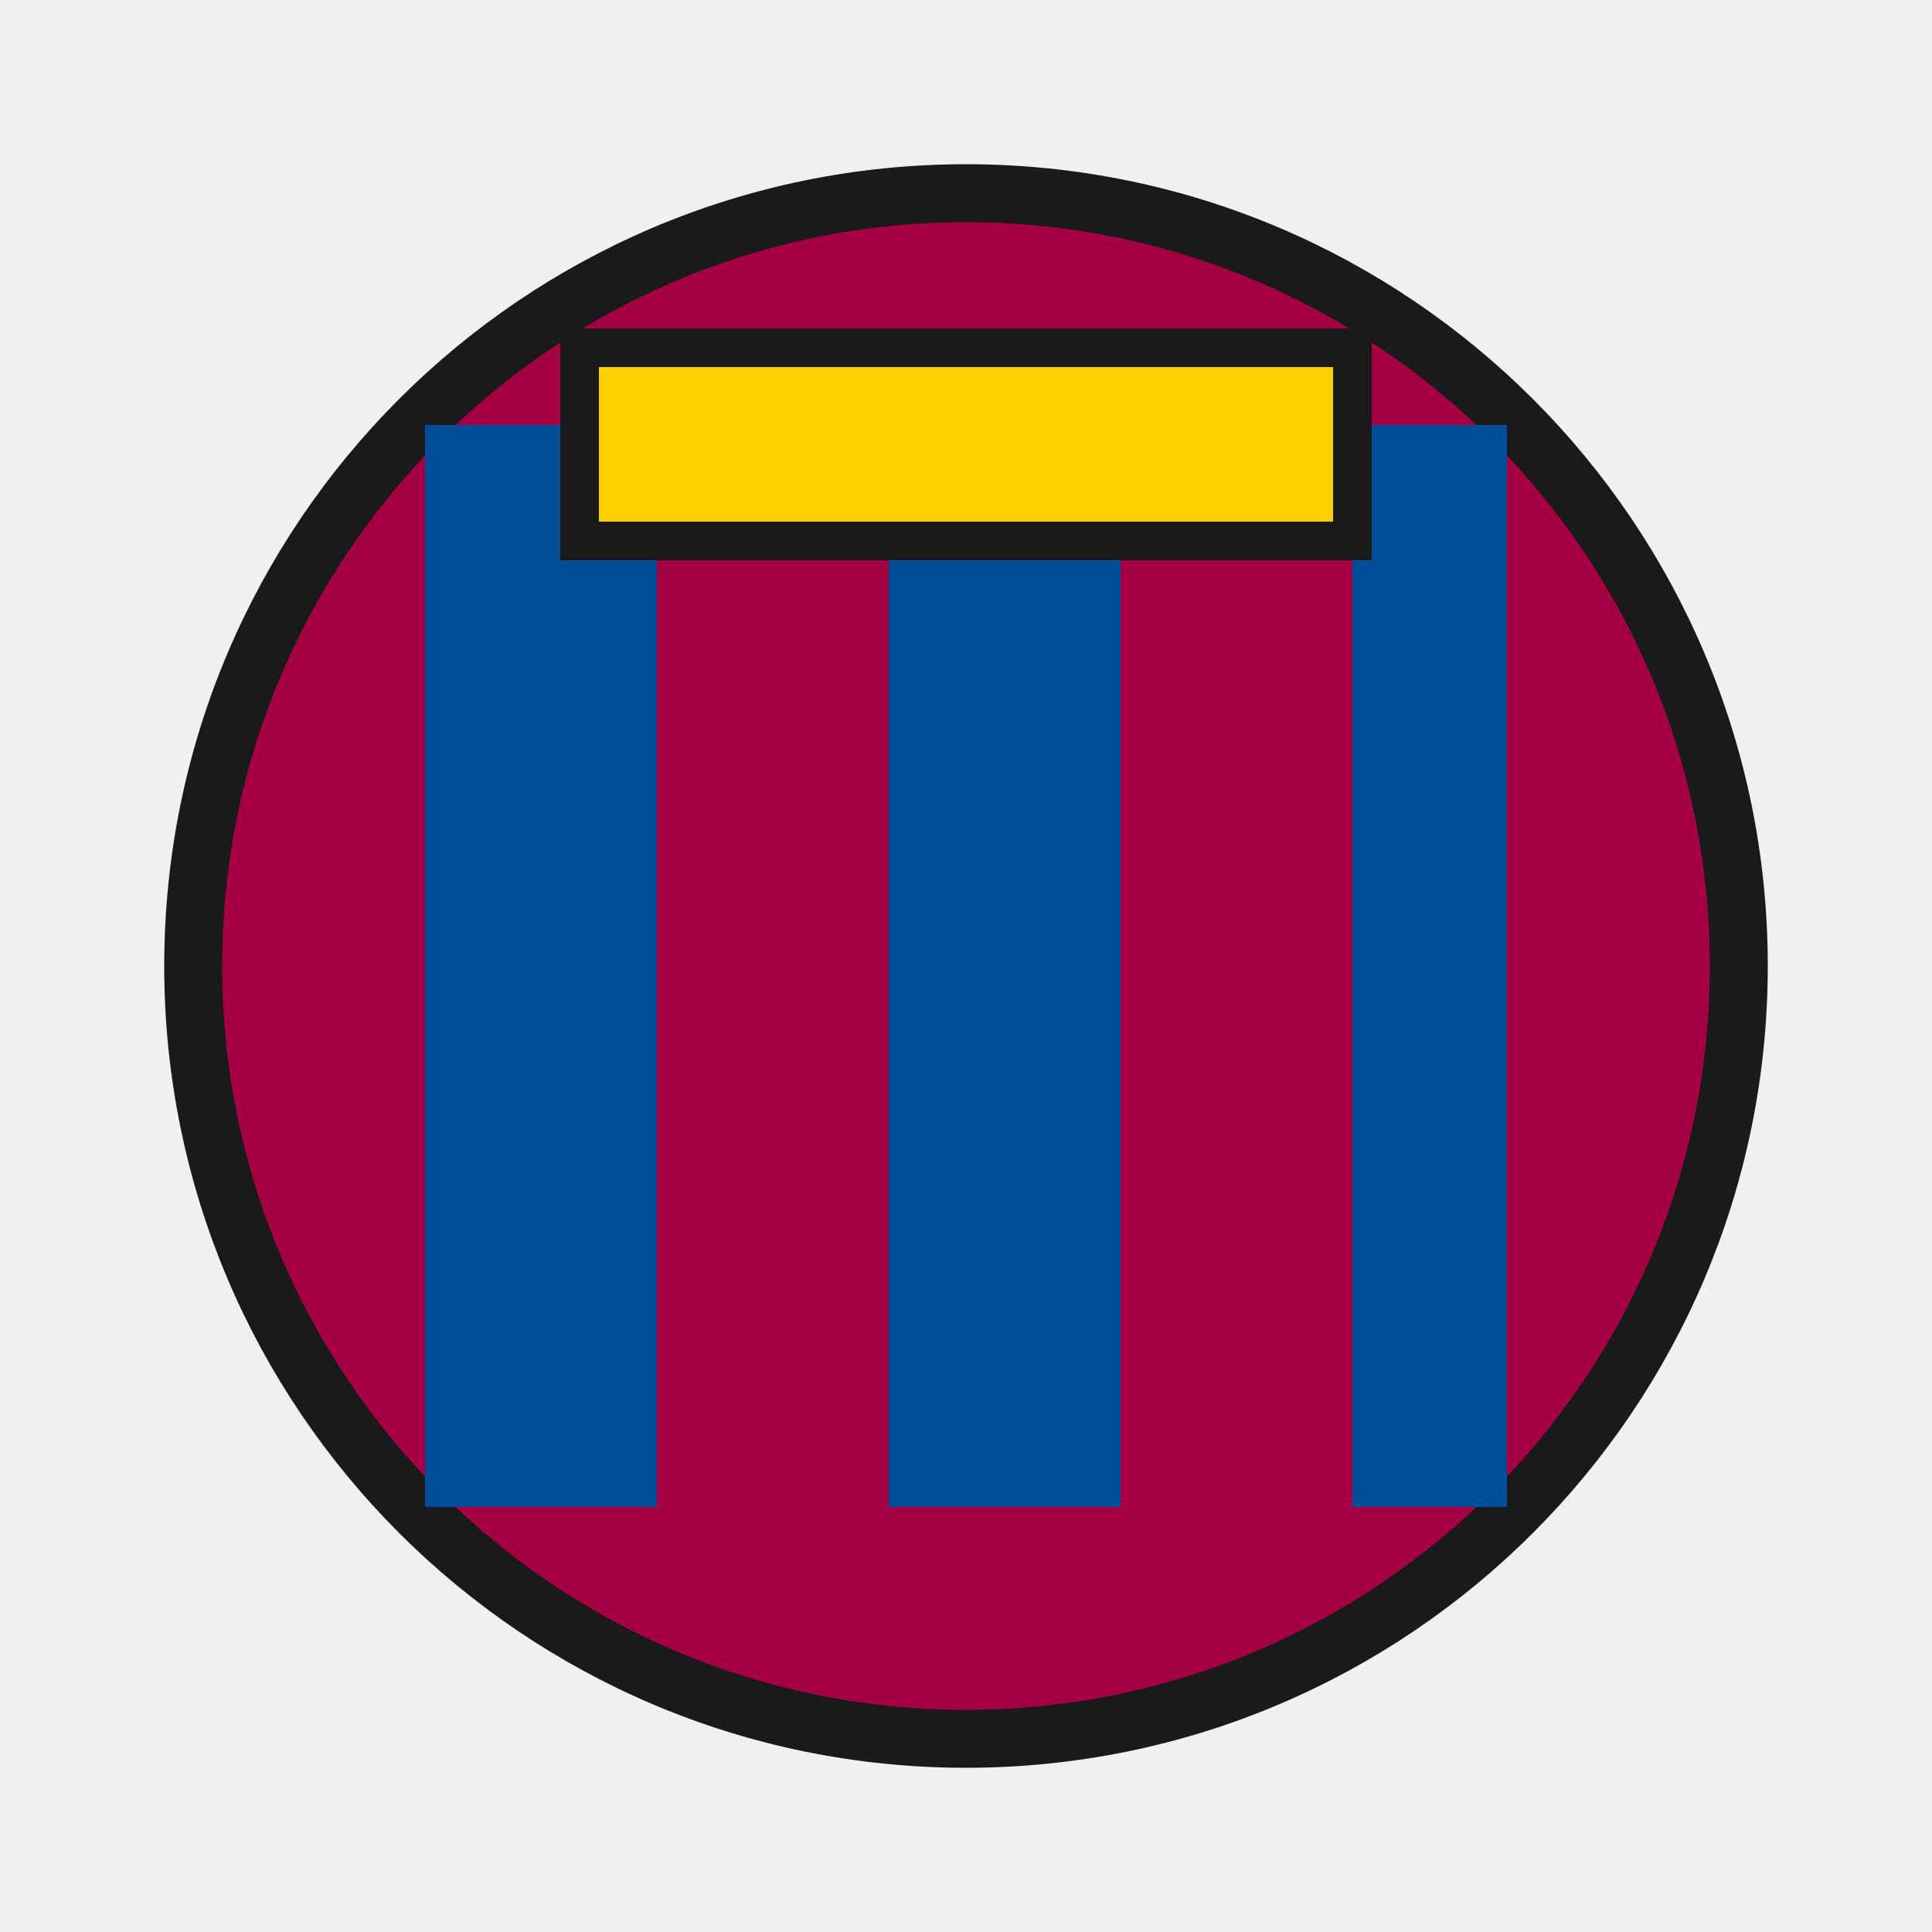
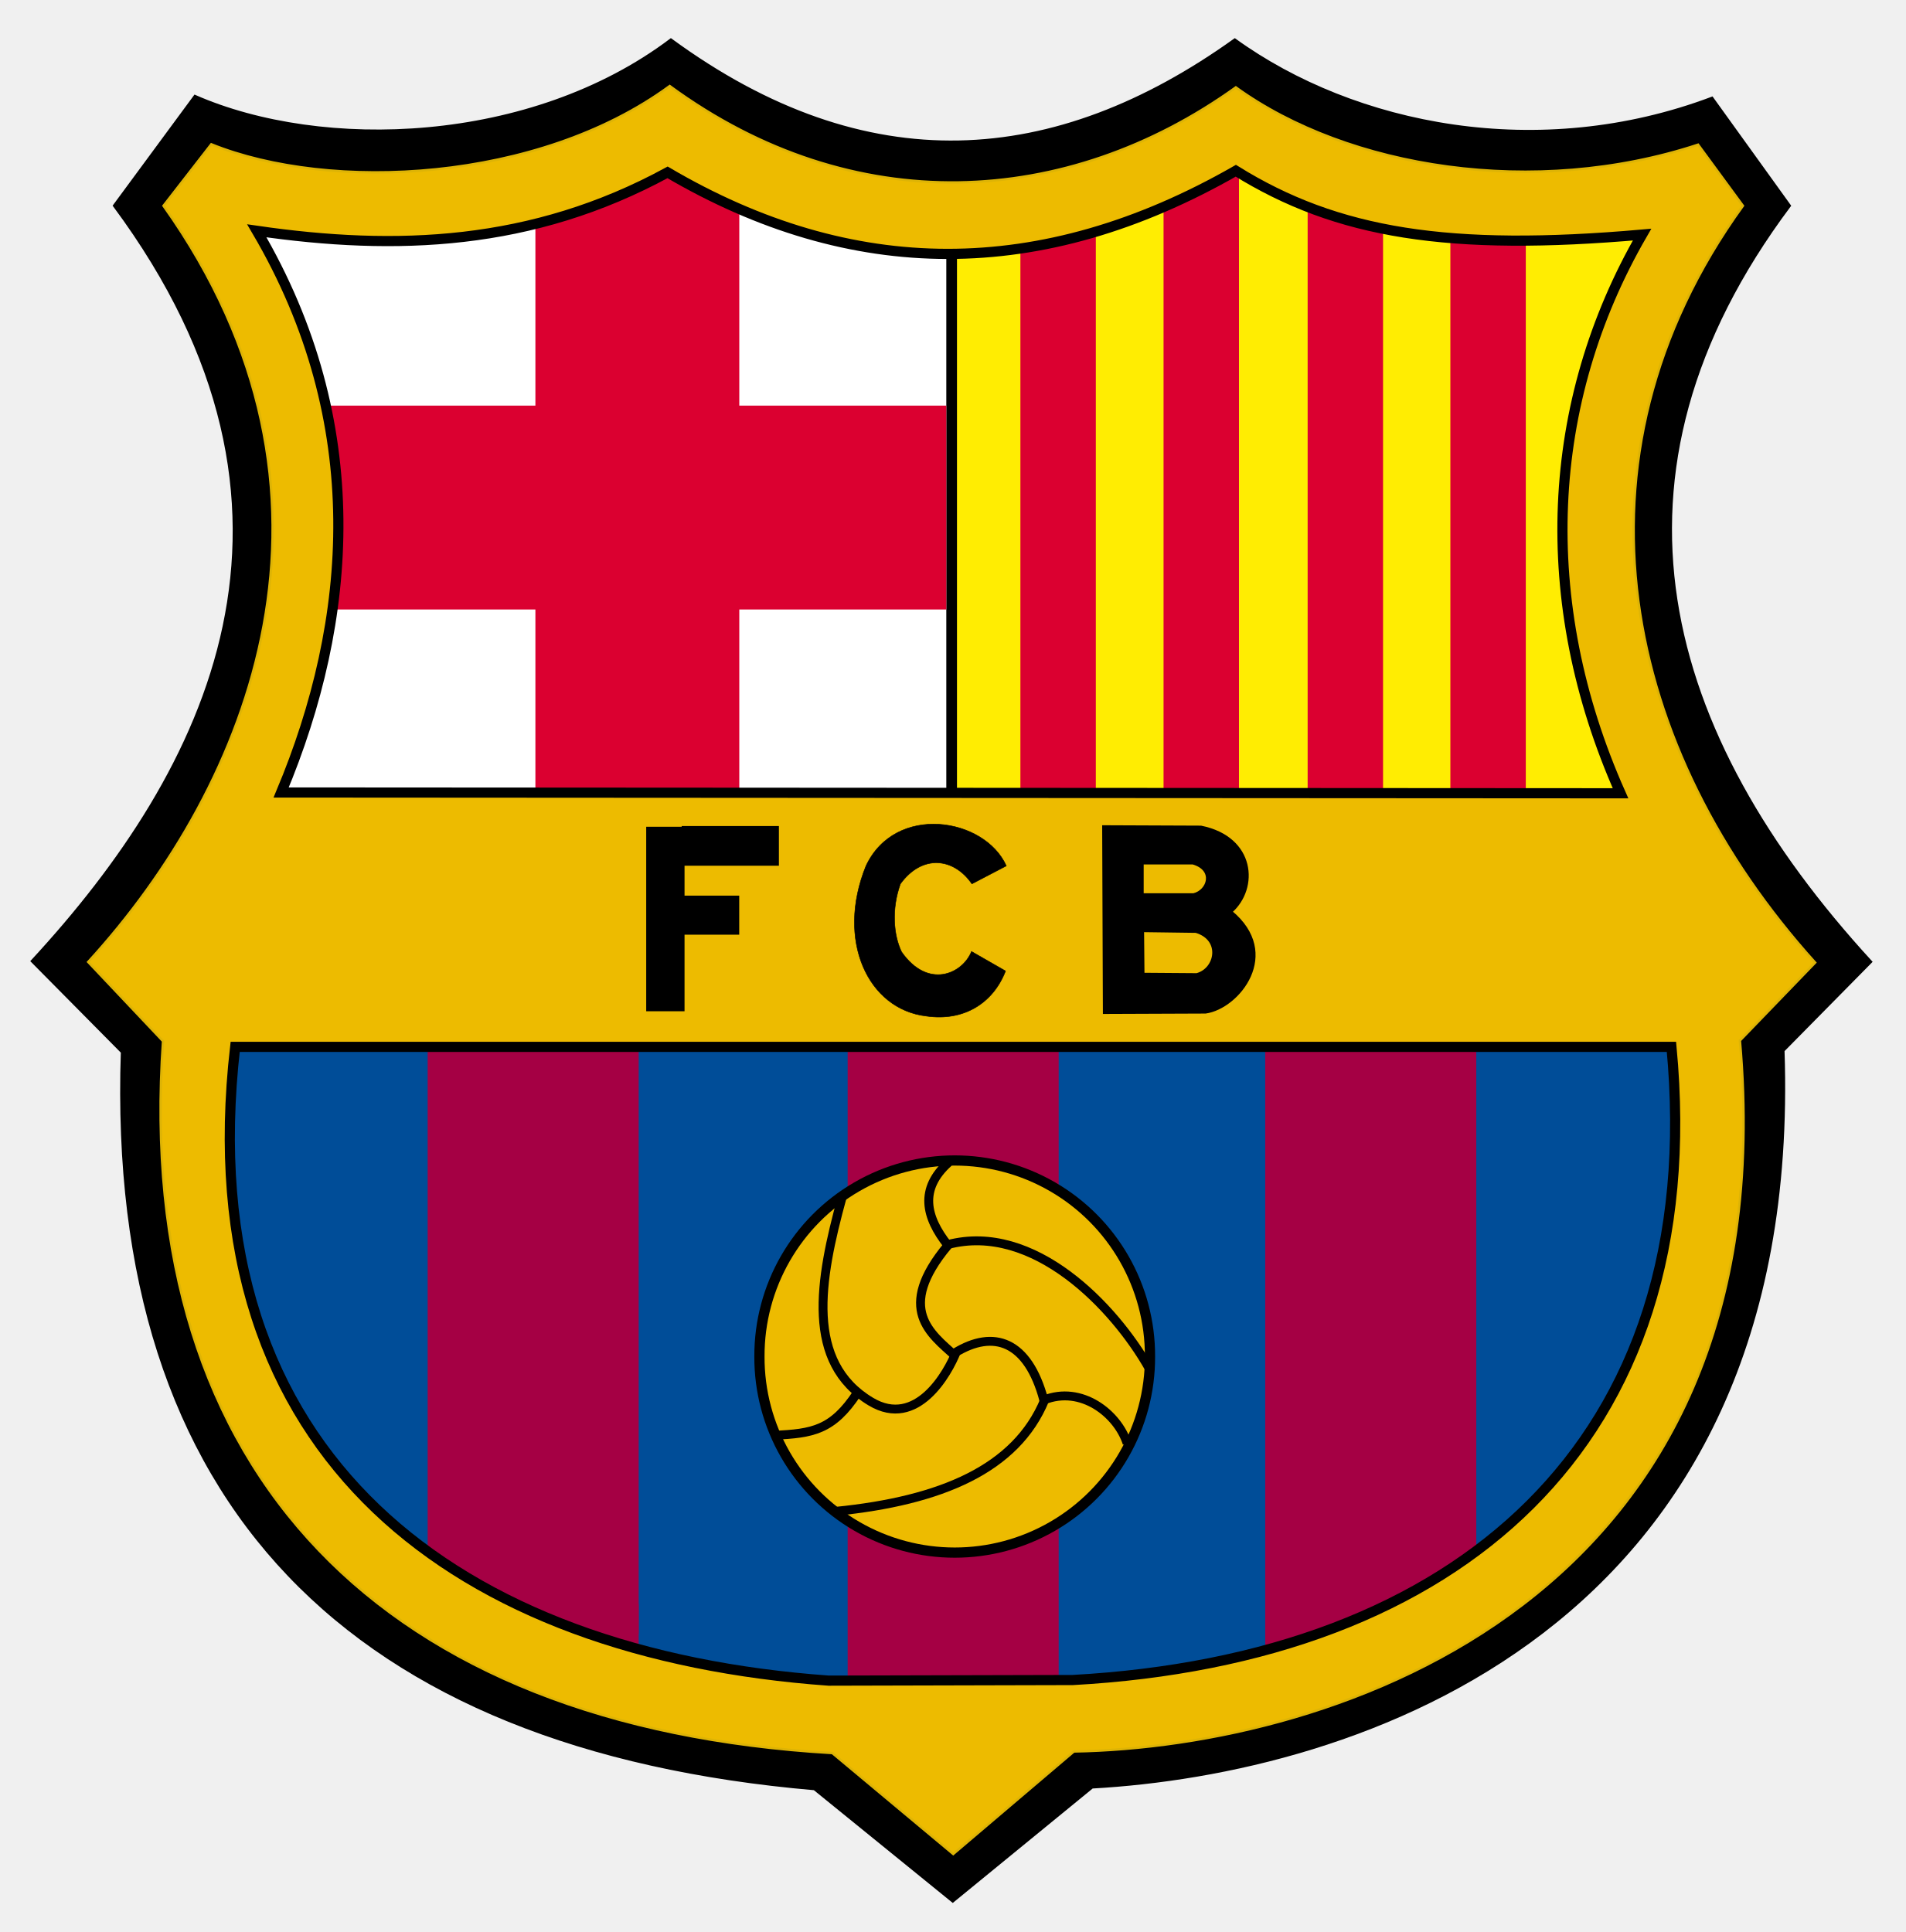
- <svg xmlns="http://www.w3.org/2000/svg" viewBox="0 0 100 100">
-   <circle cx="50" cy="50" r="40" fill="#A50044" stroke="#1a1a1a" stroke-width="3" />
-   <rect x="22" y="22" width="12" height="56" fill="#004D98" />
-   <rect x="34" y="22" width="12" height="56" fill="#A50044" />
-   <rect x="46" y="22" width="12" height="56" fill="#004D98" />
-   <rect x="58" y="22" width="12" height="56" fill="#A50044" />
-   <rect x="70" y="22" width="8" height="56" fill="#004D98" />
-   <rect x="30" y="18" width="40" height="10" fill="#FFCF00" stroke="#1a1a1a" stroke-width="2" />
+ <svg xmlns="http://www.w3.org/2000/svg" version="1.0" width="142" height="144" id="svg2">
+   <defs id="defs4" />
+   <g transform="translate(-111.7709,-91.02993)" id="layer1">
+     <g transform="matrix(0.1892724,0,0,0.1892724,111.6987,62.6039)" id="g2427">
+       <g transform="translate(2.485175,13.59553)" id="g2263">
+         <g id="g2279">
+           <path d="M 74.644,174.448 C 124.725,196.431 206.922,193.828 262.054,152.22 C 339.144,208.704 413.339,202.906 484.081,152.22 C 531.246,186.312 603.861,200.868 671.997,175.164 L 702.542,217.603 C 622.893,324.047 652.376,425.794 734.53,515.335 L 700.032,550.314 C 707.847,779.895 530.034,834.708 427.93,840.398 L 373.033,885.313 L 318.546,841.068 C 136.26,825.325 40.016,729.159 45.97,550.904 L 10.5,515.068 C 79.804,440.105 131.882,337.671 42.855,217.58 L 74.644,174.448 z" id="path2239" style="fill:#000000;fill-opacity:1;fill-rule:evenodd;stroke:#000000;stroke-width:1px;stroke-linecap:butt;stroke-linejoin:miter;stroke-opacity:1" />
+           <path d="m 78.794,546.281 586.549,0 c 15.416,162.311 -87.705,249.979 -244.513,258.598 l -99.643,0.252 C 171.164,794.347 59.392,715.138 78.794,546.281 z" id="path5105" style="fill:#004d98;fill-opacity:1;fill-rule:evenodd;stroke:none" />
+           <rect width="83.086" height="259.363" x="331.65" y="548.233" id="rect6076" style="fill:#a50044;fill-opacity:1;fill-rule:nonzero;stroke:none" />
+           <g transform="translate(-0.132,0)" id="g6100">
+             <rect width="83.086" height="231.796" x="166.417" y="548.233" id="rect6088" style="fill:#a50044;fill-opacity:1;fill-rule:nonzero;stroke:none" />
+             <rect width="54.117" height="23.877" x="195.386" y="768.152" id="rect6092" style="fill:#a50044;fill-opacity:1;fill-rule:nonzero;stroke:none" />
+           </g>
+           <g transform="translate(-0.132,0)" id="g6096">
+             <rect width="83.086" height="231.796" x="496.203" y="548.233" id="rect6090" style="fill:#a50044;fill-opacity:1;fill-rule:nonzero;stroke:none" />
+             <rect width="54.117" height="23.877" x="496.203" y="768.152" id="rect6094" style="fill:#a50044;fill-opacity:1;fill-rule:nonzero;stroke:none" />
+           </g>
+           <path d="M 370.491,228.079 L 370.491,458.453 L 90.499,460.479 L 119.359,349.595 L 83.41,216.94 L 260.621,194.156 L 370.491,228.079 z" id="path4130" style="fill:#ffffff;fill-opacity:1;fill-rule:evenodd;stroke:none;stroke-width:1px;stroke-linecap:butt;stroke-linejoin:miter;stroke-opacity:1" />
+           <path d="m 374.542,228.079 0,230.374 279.993,2.025 L 625.675,349.595 661.623,216.94 484.413,194.156 374.542,228.079 z" id="path2187" style="fill:#ffed02;fill-opacity:1;fill-rule:evenodd;stroke:none" />
+           <rect width="80.278" height="256.307" x="208.704" y="200.719" id="rect2169" style="fill:#db0030;fill-opacity:1;fill-rule:nonzero;stroke:none" />
+           <rect width="80.278" height="249.801" x="296.322" y="-370.491" transform="matrix(0,1,-1,0,0,0)" id="rect3143" style="fill:#db0030;fill-opacity:1;fill-rule:nonzero;stroke:none" />
+           <g transform="translate(-0.132,0)" id="g2174">
+             <rect width="29.691" height="236.469" x="399.801" y="218.888" id="rect4118" style="fill:#db0030;fill-opacity:1;fill-rule:nonzero;stroke:none" />
+             <rect width="29.691" height="253.966" x="456.163" y="201.949" id="rect4120" style="fill:#db0030;fill-opacity:1;fill-rule:nonzero;stroke:none" />
+             <rect width="29.691" height="240.18" x="512.895" y="216.264" id="rect4122" style="fill:#db0030;fill-opacity:1;fill-rule:nonzero;stroke:none" />
+             <rect width="29.691" height="231.167" x="569.096" y="225.063" id="rect4124" style="fill:#db0030;fill-opacity:1;fill-rule:nonzero;stroke:none" />
+           </g>
+           <path d="m 261.587,170.469 c -51.707,37.899 -133.529,41.887 -180.5,22.938 l -18.812,24.219 c 80.707,113.561 34.337,227.81 -29.656,297.781 l 29.469,31.188 C 50.129,717.759 150.017,816.751 325.618,826.938 l 47.594,39.75 47.5,-40.375 c 102.261,-1.764 281.57,-59.115 262.25,-279.969 l 29.625,-30.688 C 637.434,432.31 611.531,318.151 684.149,217.625 L 666.493,193.562 c -64.255,21.117 -137.765,9.412 -182,-22.562 -66.348,47.537 -150.605,52.444 -222.906,-0.531 z M 485.087,203 c 39.892,24.769 83.975,31.818 159.969,25.156 -38.054,65.84 -42.164,144.274 -8.469,220 l -527.375,-0.312 c 28.364,-67.666 34.872,-145.53 -9.594,-221.188 54.813,7.958 108.356,6.051 161.75,-23 C 333.791,246.171 408.297,246.949 485.087,203 z m -394.594,345.844 565.531,0 c 14.863,156.492 -84.563,241.002 -235.75,249.312 l -96.094,0.25 C 179.536,788.008 71.787,711.647 90.493,548.844 z" id="path4181" style="fill:#edbb00;fill-opacity:1;fill-rule:evenodd;stroke:#deb405;stroke-width:0.938px;stroke-linecap:butt;stroke-linejoin:miter;stroke-opacity:1" />
+           <path d="M 99.008,227.48 C 143.474,303.137 136.961,381 108.597,448.666 L 635.96,448.978 C 602.265,373.251 606.389,294.817 644.443,228.977 C 568.449,235.638 524.378,228.597 484.486,203.827 C 407.696,247.776 333.166,246.982 260.742,204.466 C 207.349,233.518 153.821,235.438 99.008,227.48 z" id="path7096" style="fill:none;fill-rule:evenodd;stroke:#000000;stroke-width:4;stroke-linecap:butt;stroke-linejoin:miter;stroke-miterlimit:4;stroke-dasharray:none;stroke-opacity:1" />
+           <path d="M 90.488,548.843 L 656.01,548.843 C 670.873,705.335 571.449,789.86 420.262,798.171 L 324.191,798.414 C 179.546,788.016 71.782,711.646 90.488,548.843 z" id="path4112" style="fill:none;fill-rule:evenodd;stroke:#000000;stroke-width:4;stroke-linecap:butt;stroke-linejoin:miter;stroke-miterlimit:4;stroke-dasharray:none;stroke-opacity:1" />
+           <path d="M 372.697,235.393 L 372.697,449.077" id="path4134" style="fill:none;fill-rule:evenodd;stroke:#000000;stroke-width:4;stroke-linecap:butt;stroke-linejoin:miter;stroke-miterlimit:4;stroke-dasharray:none;stroke-opacity:1" />
+           <g id="g6097">
+             <path d="m 391.554,656.71 a 57.378,57.378 0 1 1 -114.755,0 57.378,57.378 0 1 1 114.755,0 z" transform="matrix(1.340012,0,0,1.340012,-73.9986,-209.211)" id="path2185" style="fill:#edbb00;fill-opacity:1;fill-rule:nonzero;stroke:#000000;stroke-width:3;stroke-linecap:butt;stroke-linejoin:miter;stroke-miterlimit:4;stroke-opacity:1;stroke-dasharray:none;stroke-dashoffset:0" />
+             <g id="g4131" style="stroke-width:3.5;stroke-miterlimit:4;stroke-dasharray:none">
+               <path d="M 329.448,608.159 C 320.473,640.869 314.908,673.075 340.797,688.551 C 358.887,699.365 371.12,677.311 374.509,668.767" id="path3158" style="fill:none;fill-rule:evenodd;stroke:#000000;stroke-width:3.5;stroke-linecap:butt;stroke-linejoin:miter;stroke-miterlimit:4;stroke-dasharray:none;stroke-opacity:1" />
+               <path d="M 302.651,701.792 C 317.807,701.1 325.716,699.854 335.438,685.083" id="path3160" style="fill:none;fill-rule:evenodd;stroke:#000000;stroke-width:3.5;stroke-linecap:butt;stroke-linejoin:miter;stroke-miterlimit:4;stroke-dasharray:none;stroke-opacity:1" />
+             </g>
+             <path d="M 373.871,669.341 C 389.081,659.992 402.609,664.516 408.894,687.92 C 423.697,681.972 437.964,693.397 441.681,704.945" id="path4141" style="fill:none;fill-rule:evenodd;stroke:#000000;stroke-width:3.5;stroke-linecap:butt;stroke-linejoin:miter;stroke-miterlimit:4;stroke-dasharray:none;stroke-opacity:1" />
+             <path d="M 409.209,687.92 C 397.972,715.049 368.417,727.607 326.926,731.742" id="path4143" style="fill:none;fill-rule:evenodd;stroke:#000000;stroke-width:3.5;stroke-linecap:butt;stroke-linejoin:miter;stroke-miterlimit:4;stroke-dasharray:none;stroke-opacity:1" />
+             <path d="M 373.894,670.453 C 364.559,661.905 350.197,652.123 371.12,626.992 C 362.242,615.741 359.823,604.749 371.429,594.318" id="path2191" style="fill:none;fill-rule:evenodd;stroke:#000000;stroke-width:3.5;stroke-linecap:butt;stroke-linejoin:miter;stroke-miterlimit:4;stroke-dasharray:none;stroke-opacity:1" />
+             <path d="M 450.338,675.385 C 436.683,651.247 404.902,617.8 371.12,626.683" id="path2193" style="fill:none;fill-rule:evenodd;stroke:#000000;stroke-width:3.5;stroke-linecap:butt;stroke-linejoin:miter;stroke-miterlimit:4;stroke-dasharray:none;stroke-opacity:1" />
+           </g>
+         </g>
+         <path d="M 266.3,461.88 L 266.3,462.161 L 252.331,462.161 L 252.331,489.286 L 252.331,504.661 L 252.331,534.817 L 267.425,534.817 L 267.425,504.661 L 288.956,504.661 L 288.956,489.286 L 267.425,489.286 L 267.425,477.505 L 304.581,477.505 L 304.581,461.88 L 266.3,461.88 z" id="rect2194" style="fill:#000000;fill-opacity:1;fill-rule:nonzero;stroke:none;stroke-width:3.5;stroke-linecap:butt;stroke-linejoin:miter;stroke-miterlimit:4;stroke-dasharray:none;stroke-dashoffset:0;stroke-opacity:1" />
+         <path d="M 380.569,484.639 L 394.117,477.564 C 385.469,458.444 350.407,453.007 338.873,477.564 C 326.972,506.857 339.622,534.07 362.657,536.722 C 377.293,538.853 388.891,531.688 393.816,518.96 L 380.419,511.283 C 376.851,520.173 363.247,526.292 352.872,511.433 C 349.677,504.794 348.858,494.574 352.421,484.639 C 360.929,472.949 373.366,474.214 380.569,484.639 z" id="path3176" style="fill:#000000;fill-rule:evenodd;stroke:#000000;stroke-width:0.2;stroke-linecap:butt;stroke-linejoin:miter;stroke-miterlimit:4;stroke-dasharray:none;stroke-opacity:1" />
+         <path d="M 432.363,462.067 L 432.644,535.38 L 472.55,535.223 C 485.535,533.405 502.558,512.149 482.613,495.63 C 493.158,486.336 491.836,466.457 470.738,462.223 L 432.363,462.067 z M 447.706,476.505 L 467.581,476.505 C 476.322,479.02 473.728,487.422 467.863,488.848 L 447.706,488.848 L 447.706,476.505 z M 447.863,503.161 L 468.769,503.442 C 479.11,506.52 476.775,518.305 469.081,520.317 L 448.019,520.161 L 447.863,503.161 z" id="path5116" style="fill:#000000;fill-rule:evenodd;stroke:#000000;stroke-width:1px;stroke-linecap:butt;stroke-linejoin:miter;stroke-opacity:1" />
+       </g>
+     </g>
+   </g>
</svg>
